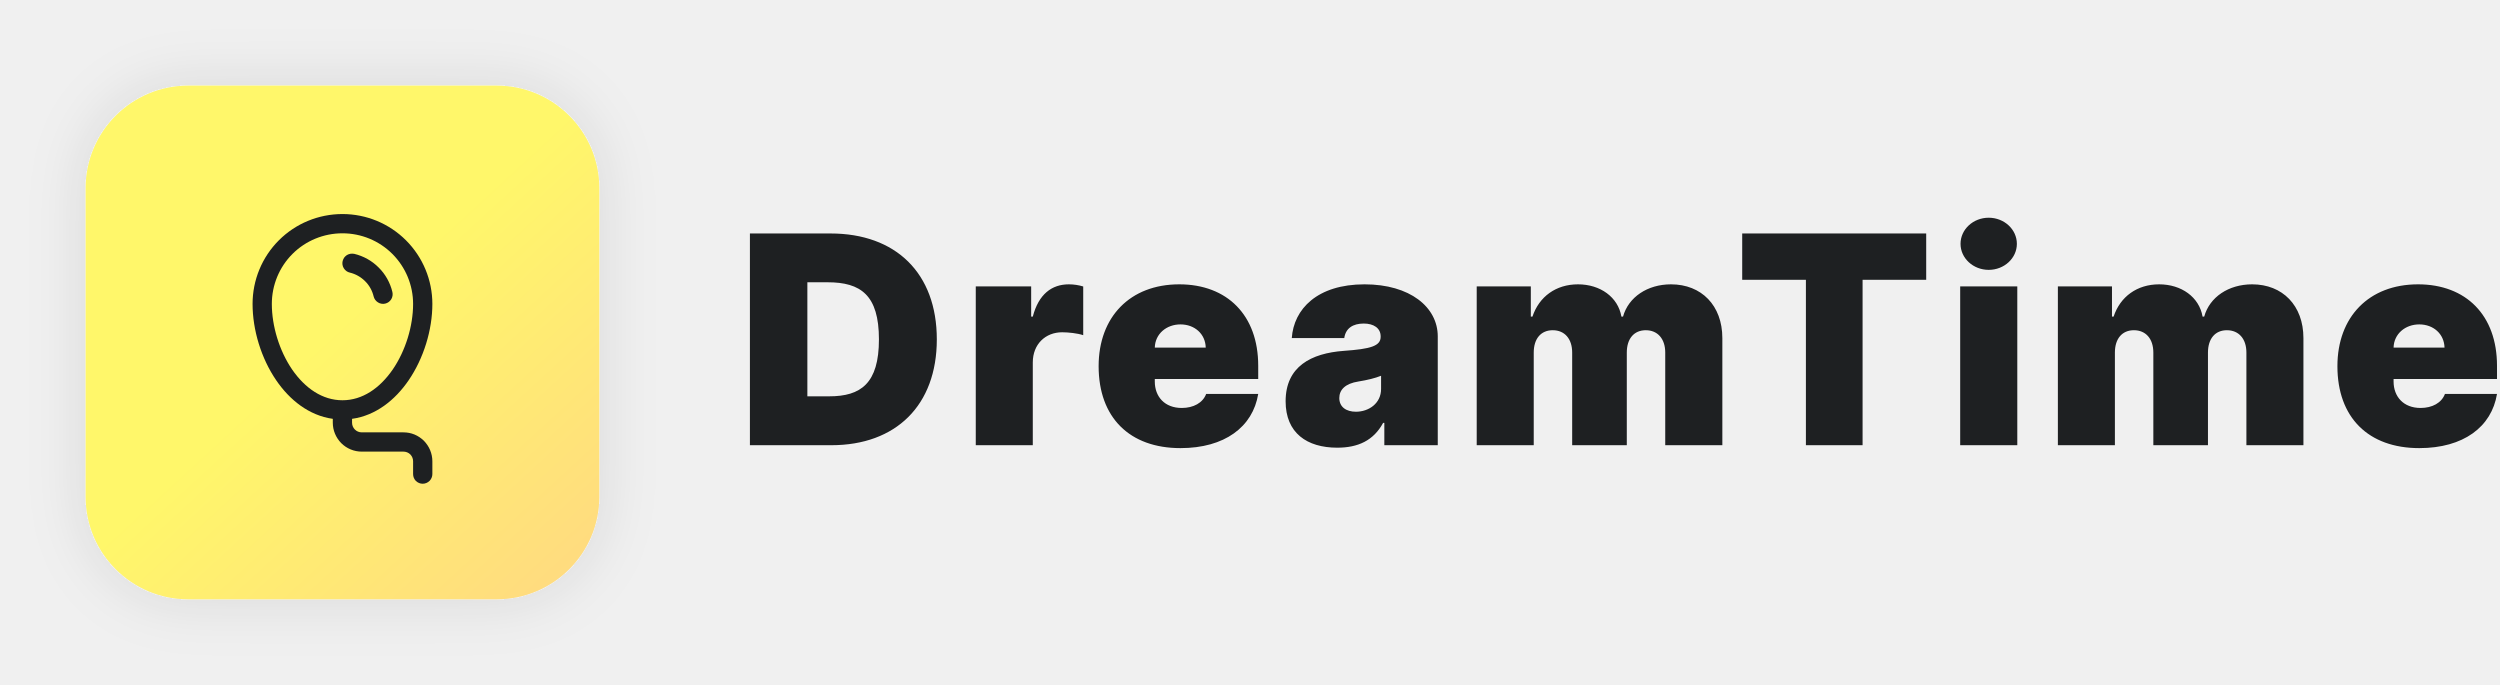
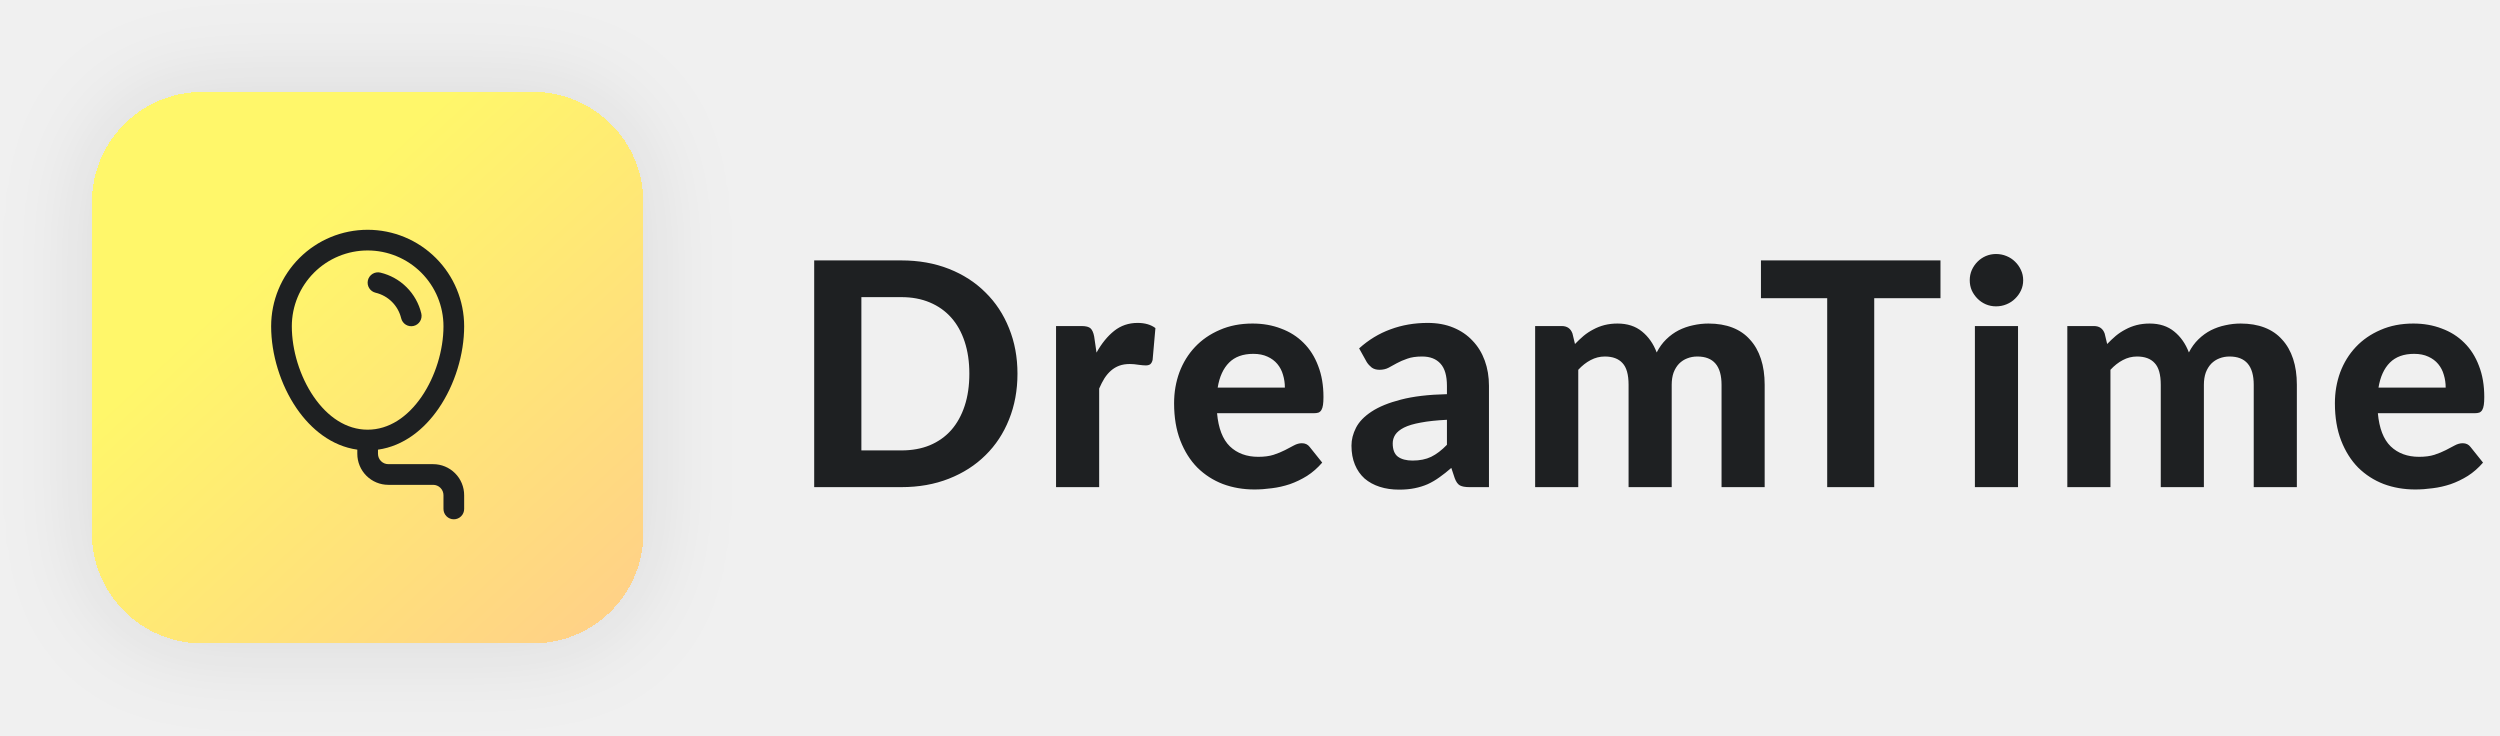
- <svg xmlns="http://www.w3.org/2000/svg" width="292" height="80" viewBox="0 0 292 80" fill="none">
+ <svg xmlns="http://www.w3.org/2000/svg" width="272" height="80" viewBox="0 0 272 80" fill="none">
+   <g filter="url(#filter0_d_2_1402)">
+     <rect x="10" y="10" width="60" height="60" rx="12" fill="url(#paint0_linear_2_1402)" shape-rendering="crispEdges" />
+     <path d="M40.027 30.497C40.061 30.354 40.123 30.218 40.209 30.098C40.295 29.978 40.404 29.876 40.53 29.798C40.655 29.72 40.795 29.668 40.941 29.644C41.087 29.62 41.236 29.625 41.38 29.659C42.462 29.915 43.452 30.467 44.239 31.253C45.026 32.038 45.58 33.026 45.838 34.108C45.907 34.398 45.858 34.704 45.701 34.959C45.545 35.213 45.294 35.394 45.003 35.463C44.713 35.532 44.407 35.483 44.153 35.327C43.899 35.17 43.717 34.919 43.648 34.629C43.486 33.953 43.14 33.336 42.649 32.845C42.157 32.355 41.54 32.01 40.864 31.849C40.574 31.78 40.323 31.6 40.166 31.346C40.009 31.093 39.959 30.788 40.027 30.497Z" fill="#1E2022" />
+     <path d="M29.5 35.5C29.5 32.715 30.606 30.044 32.575 28.075C34.544 26.106 37.215 25 40 25C42.785 25 45.456 26.106 47.425 28.075C49.394 30.044 50.5 32.715 50.5 35.5C50.5 38.538 49.495 41.854 47.725 44.434C46.162 46.714 43.91 48.531 41.125 48.922V49.375C41.125 49.996 41.629 50.5 42.25 50.5H47.125C47.568 50.5 48.007 50.587 48.417 50.757C48.826 50.926 49.198 51.175 49.511 51.489C49.825 51.802 50.074 52.174 50.243 52.583C50.413 52.993 50.5 53.432 50.5 53.875V55.375C50.5 55.673 50.382 55.959 50.17 56.17C49.959 56.382 49.673 56.5 49.375 56.5C49.077 56.5 48.791 56.382 48.58 56.17C48.368 55.959 48.25 55.673 48.25 55.375V53.875C48.25 53.577 48.132 53.291 47.92 53.08C47.709 52.868 47.423 52.75 47.125 52.75H42.25C41.355 52.75 40.496 52.394 39.864 51.761C39.231 51.129 38.875 50.27 38.875 49.375V48.922C36.09 48.531 33.838 46.712 32.275 44.434C30.505 41.854 29.5 38.538 29.5 35.5ZM40 27.25C37.812 27.25 35.714 28.119 34.166 29.666C32.619 31.213 31.75 33.312 31.75 35.5C31.75 38.087 32.62 40.96 34.129 43.16C35.641 45.362 37.679 46.75 40 46.75C42.321 46.75 44.359 45.362 45.871 43.16C47.38 40.959 48.25 38.087 48.25 35.5C48.25 33.312 47.381 31.213 45.834 29.666C44.286 28.119 42.188 27.25 40 27.25Z" fill="#1E2022" />
+   </g>
+   <path d="M110.701 40.658C110.701 42.46 110.395 44.12 109.783 45.639C109.182 47.146 108.327 48.444 107.216 49.532C106.117 50.62 104.791 51.47 103.238 52.082C101.685 52.694 99.963 53 98.07 53H88.584V28.333H98.07C99.963 28.333 101.685 28.639 103.238 29.251C104.791 29.863 106.117 30.719 107.216 31.818C108.327 32.906 109.182 34.204 109.783 35.711C110.395 37.218 110.701 38.867 110.701 40.658ZM105.465 40.658C105.465 39.366 105.295 38.204 104.955 37.173C104.615 36.142 104.128 35.269 103.493 34.555C102.858 33.841 102.082 33.291 101.164 32.906C100.257 32.521 99.226 32.328 98.07 32.328H93.718V49.005H98.07C99.226 49.005 100.257 48.818 101.164 48.444C102.082 48.059 102.858 47.509 103.493 46.795C104.128 46.07 104.615 45.191 104.955 44.16C105.295 43.129 105.465 41.961 105.465 40.658ZM119.301 38.363C119.856 37.366 120.496 36.578 121.222 36C121.947 35.422 122.797 35.133 123.772 35.133C124.565 35.133 125.211 35.32 125.71 35.694L125.404 39.162C125.347 39.389 125.256 39.547 125.132 39.638C125.018 39.717 124.86 39.757 124.656 39.757C124.474 39.757 124.214 39.734 123.874 39.689C123.534 39.632 123.216 39.604 122.922 39.604C122.491 39.604 122.106 39.666 121.766 39.791C121.437 39.916 121.142 40.091 120.882 40.318C120.621 40.545 120.383 40.822 120.168 41.151C119.964 41.48 119.771 41.854 119.59 42.273V53H114.898V35.473H117.669C118.145 35.473 118.473 35.558 118.655 35.728C118.836 35.898 118.966 36.193 119.046 36.612L119.301 38.363ZM139.794 42.171C139.794 41.684 139.726 41.219 139.59 40.777C139.465 40.335 139.261 39.944 138.978 39.604C138.694 39.264 138.337 38.998 137.907 38.805C137.476 38.601 136.96 38.499 136.36 38.499C135.238 38.499 134.359 38.816 133.725 39.451C133.09 40.086 132.676 40.992 132.484 42.171H139.794ZM132.416 44.959C132.563 46.602 133.028 47.804 133.81 48.563C134.603 49.322 135.634 49.702 136.904 49.702C137.55 49.702 138.105 49.628 138.57 49.481C139.046 49.322 139.459 49.152 139.811 48.971C140.173 48.778 140.496 48.608 140.78 48.461C141.074 48.302 141.363 48.223 141.647 48.223C142.009 48.223 142.293 48.359 142.497 48.631L143.857 50.331C143.358 50.909 142.808 51.391 142.208 51.776C141.607 52.15 140.984 52.45 140.338 52.677C139.692 52.892 139.04 53.04 138.383 53.119C137.725 53.21 137.091 53.255 136.479 53.255C135.255 53.255 134.11 53.057 133.045 52.66C131.991 52.252 131.067 51.657 130.274 50.875C129.492 50.082 128.874 49.101 128.421 47.934C127.967 46.767 127.741 45.412 127.741 43.871C127.741 42.681 127.933 41.559 128.319 40.505C128.715 39.451 129.282 38.533 130.019 37.751C130.755 36.969 131.651 36.351 132.705 35.898C133.759 35.433 134.949 35.201 136.275 35.201C137.397 35.201 138.428 35.382 139.369 35.745C140.321 36.096 141.137 36.612 141.817 37.292C142.508 37.972 143.041 38.811 143.415 39.808C143.8 40.794 143.993 41.922 143.993 43.191C143.993 43.542 143.976 43.831 143.942 44.058C143.908 44.285 143.851 44.466 143.772 44.602C143.692 44.738 143.585 44.834 143.449 44.891C143.313 44.936 143.137 44.959 142.922 44.959H132.416ZM157.427 45.673C156.282 45.73 155.33 45.832 154.571 45.979C153.812 46.115 153.205 46.296 152.752 46.523C152.31 46.75 151.993 47.01 151.8 47.305C151.619 47.588 151.528 47.9 151.528 48.24C151.528 48.92 151.715 49.402 152.089 49.685C152.474 49.968 153.007 50.11 153.687 50.11C154.469 50.11 155.143 49.974 155.71 49.702C156.288 49.419 156.86 48.982 157.427 48.393V45.673ZM147.873 37.904C148.904 36.975 150.043 36.283 151.29 35.83C152.537 35.365 153.885 35.133 155.336 35.133C156.379 35.133 157.308 35.303 158.124 35.643C158.951 35.983 159.648 36.459 160.215 37.071C160.793 37.672 161.235 38.391 161.541 39.23C161.847 40.069 162 40.987 162 41.984V53H159.858C159.416 53 159.076 52.938 158.838 52.813C158.611 52.688 158.424 52.428 158.277 52.031L157.903 50.909C157.461 51.294 157.03 51.634 156.611 51.929C156.203 52.224 155.778 52.473 155.336 52.677C154.894 52.87 154.418 53.017 153.908 53.119C153.409 53.221 152.848 53.272 152.225 53.272C151.454 53.272 150.752 53.17 150.117 52.966C149.482 52.762 148.933 52.462 148.468 52.065C148.015 51.657 147.663 51.153 147.414 50.552C147.165 49.951 147.04 49.26 147.04 48.478C147.04 47.832 147.204 47.186 147.533 46.54C147.862 45.894 148.423 45.31 149.216 44.789C150.021 44.256 151.086 43.82 152.412 43.48C153.749 43.129 155.421 42.93 157.427 42.885V41.984C157.427 40.885 157.195 40.08 156.73 39.57C156.265 39.049 155.597 38.788 154.724 38.788C154.078 38.788 153.54 38.867 153.109 39.026C152.678 39.173 152.299 39.338 151.97 39.519C151.653 39.689 151.352 39.853 151.069 40.012C150.786 40.159 150.457 40.233 150.083 40.233C149.754 40.233 149.477 40.154 149.25 39.995C149.035 39.825 148.853 39.627 148.706 39.4L147.873 37.904ZM167.023 53V35.473H169.913C170.502 35.473 170.893 35.745 171.086 36.289L171.358 37.428C171.664 37.111 171.975 36.816 172.293 36.544C172.621 36.272 172.973 36.04 173.347 35.847C173.721 35.643 174.123 35.484 174.554 35.371C174.996 35.258 175.472 35.201 175.982 35.201C177.058 35.201 177.948 35.49 178.651 36.068C179.353 36.635 179.886 37.394 180.249 38.346C180.532 37.791 180.878 37.315 181.286 36.918C181.705 36.51 182.158 36.181 182.646 35.932C183.144 35.683 183.666 35.501 184.21 35.388C184.765 35.263 185.32 35.201 185.876 35.201C186.862 35.201 187.734 35.348 188.494 35.643C189.253 35.938 189.888 36.374 190.398 36.952C190.919 37.519 191.316 38.216 191.588 39.043C191.86 39.87 191.996 40.811 191.996 41.865V53H187.304V41.865C187.304 39.814 186.425 38.788 184.669 38.788C184.272 38.788 183.904 38.856 183.564 38.992C183.235 39.117 182.94 39.309 182.68 39.57C182.43 39.831 182.232 40.154 182.085 40.539C181.949 40.924 181.881 41.366 181.881 41.865V53H177.189V41.865C177.189 40.754 176.968 39.967 176.526 39.502C176.095 39.026 175.455 38.788 174.605 38.788C174.061 38.788 173.545 38.918 173.058 39.179C172.582 39.428 172.134 39.78 171.715 40.233V53H167.023ZM211.124 32.447H203.916V53H198.799V32.447H191.591V28.333H211.124V32.447ZM219.561 35.473V53H214.869V35.473H219.561ZM220.122 30.492C220.122 30.889 220.042 31.257 219.884 31.597C219.725 31.937 219.51 32.237 219.238 32.498C218.977 32.759 218.665 32.963 218.303 33.11C217.951 33.257 217.572 33.331 217.164 33.331C216.778 33.331 216.41 33.257 216.059 33.11C215.719 32.963 215.418 32.759 215.158 32.498C214.897 32.237 214.687 31.937 214.529 31.597C214.381 31.257 214.308 30.889 214.308 30.492C214.308 30.095 214.381 29.727 214.529 29.387C214.687 29.036 214.897 28.73 215.158 28.469C215.418 28.208 215.719 28.004 216.059 27.857C216.41 27.71 216.778 27.636 217.164 27.636C217.572 27.636 217.951 27.71 218.303 27.857C218.665 28.004 218.977 28.208 219.238 28.469C219.51 28.73 219.725 29.036 219.884 29.387C220.042 29.727 220.122 30.095 220.122 30.492ZM224.925 53V35.473H227.815C228.404 35.473 228.795 35.745 228.988 36.289L229.26 37.428C229.566 37.111 229.877 36.816 230.195 36.544C230.523 36.272 230.875 36.04 231.249 35.847C231.623 35.643 232.025 35.484 232.456 35.371C232.898 35.258 233.374 35.201 233.884 35.201C234.96 35.201 235.85 35.49 236.553 36.068C237.255 36.635 237.788 37.394 238.151 38.346C238.434 37.791 238.78 37.315 239.188 36.918C239.607 36.51 240.06 36.181 240.548 35.932C241.046 35.683 241.568 35.501 242.112 35.388C242.667 35.263 243.222 35.201 243.778 35.201C244.764 35.201 245.636 35.348 246.396 35.643C247.155 35.938 247.79 36.374 248.3 36.952C248.821 37.519 249.218 38.216 249.49 39.043C249.762 39.87 249.898 40.811 249.898 41.865V53H245.206V41.865C245.206 39.814 244.327 38.788 242.571 38.788C242.174 38.788 241.806 38.856 241.466 38.992C241.137 39.117 240.842 39.309 240.582 39.57C240.332 39.831 240.134 40.154 239.987 40.539C239.851 40.924 239.783 41.366 239.783 41.865V53H235.091V41.865C235.091 40.754 234.87 39.967 234.428 39.502C233.997 39.026 233.357 38.788 232.507 38.788C231.963 38.788 231.447 38.918 230.96 39.179C230.484 39.428 230.036 39.78 229.617 40.233V53H224.925ZM266.09 42.171C266.09 41.684 266.022 41.219 265.886 40.777C265.762 40.335 265.558 39.944 265.274 39.604C264.991 39.264 264.634 38.998 264.203 38.805C263.773 38.601 263.257 38.499 262.656 38.499C261.534 38.499 260.656 38.816 260.021 39.451C259.387 40.086 258.973 40.992 258.78 42.171H266.09ZM258.712 44.959C258.86 46.602 259.324 47.804 260.106 48.563C260.9 49.322 261.931 49.702 263.2 49.702C263.846 49.702 264.402 49.628 264.866 49.481C265.342 49.322 265.756 49.152 266.107 48.971C266.47 48.778 266.793 48.608 267.076 48.461C267.371 48.302 267.66 48.223 267.943 48.223C268.306 48.223 268.589 48.359 268.793 48.631L270.153 50.331C269.655 50.909 269.105 51.391 268.504 51.776C267.904 52.15 267.28 52.45 266.634 52.677C265.988 52.892 265.337 53.04 264.679 53.119C264.022 53.21 263.387 53.255 262.775 53.255C261.551 53.255 260.407 53.057 259.341 52.66C258.287 52.252 257.364 51.657 256.57 50.875C255.788 50.082 255.171 49.101 254.717 47.934C254.264 46.767 254.037 45.412 254.037 43.871C254.037 42.681 254.23 41.559 254.615 40.505C255.012 39.451 255.579 38.533 256.315 37.751C257.052 36.969 257.947 36.351 259.001 35.898C260.055 35.433 261.245 35.201 262.571 35.201C263.693 35.201 264.725 35.382 265.665 35.745C266.617 36.096 267.433 36.612 268.113 37.292C268.805 37.972 269.337 38.811 269.711 39.808C270.097 40.794 270.289 41.922 270.289 43.191C270.289 43.542 270.272 43.831 270.238 44.058C270.204 44.285 270.148 44.466 270.068 44.602C269.989 44.738 269.881 44.834 269.745 44.891C269.609 44.936 269.434 44.959 269.218 44.959H258.712Z" fill="#1E2022" />
  <defs>
-     <filter id="filter_2_34_dd" x="0" y="0" width="80" height="80" filterUnits="userSpaceOnUse" color-interpolation-filters="sRGB">
+     <filter id="filter0_d_2_1402" x="0" y="0" width="80" height="80" filterUnits="userSpaceOnUse" color-interpolation-filters="sRGB">
      <feFlood flood-opacity="0" result="BackgroundImageFix" />
      <feColorMatrix in="SourceAlpha" type="matrix" values="0 0 0 0 0 0 0 0 0 0 0 0 0 0 0 0 0 0 127 0" result="hardAlpha" />
-       <feOffset dx="0" dy="0" />
-       <feGaussianBlur stdDeviation="3.333" />
-       <feComposite in2="hardAlpha" operator="out" k2="-1" k3="1" />
+       <feOffset />
+       <feGaussianBlur stdDeviation="5" />
+       <feComposite in2="hardAlpha" operator="out" />
      <feColorMatrix type="matrix" values="0 0 0 0 0 0 0 0 0 0 0 0 0 0 0 0 0 0 0.1 0" />
-       <feBlend mode="normal" in2="BackgroundImageFix" result="effect_dropShadow_1" />
-       <feBlend mode="normal" in="SourceGraphic" in2="effect_dropShadow_1" result="shape" />
+       <feBlend mode="normal" in2="BackgroundImageFix" result="effect1_dropShadow_2_1402" />
+       <feBlend mode="normal" in="SourceGraphic" in2="effect1_dropShadow_2_1402" result="shape" />
    </filter>
-     <clipPath id="clip2_33">
-       <rect id="icon_balloon" width="36" height="36" transform="translate(22 22)" fill="white" fill-opacity="0" />
-     </clipPath>
-     <linearGradient id="paint_linear_2_34_0" x1="30.5" y1="27" x2="70" y2="70" gradientUnits="userSpaceOnUse">
+     <linearGradient id="paint0_linear_2_1402" x1="30.5" y1="27" x2="70" y2="70" gradientUnits="userSpaceOnUse">
      <stop stop-color="#FFF76A" />
      <stop offset="1" stop-color="#FFCE89" />
    </linearGradient>
  </defs>
-   <g filter="url(#filter_2_34_dd)">
-     <rect id="logo icon" rx="12" width="60" height="60" transform="translate(10 10)" fill="url(#paint_linear_2_34_0)" fill-opacity="1" />
-     <rect id="icon_balloon" width="36" height="36" transform="translate(22 22)" fill="#FFFFFF" fill-opacity="0" />
-     <g clip-path="url(#clip2_33)">
-       <path id="Vector" d="M40.02 30.49C40.06 30.35 40.12 30.21 40.2 30.09C40.29 29.97 40.4 29.87 40.52 29.79C40.65 29.72 40.79 29.66 40.94 29.64C41.08 29.62 41.23 29.62 41.38 29.65C42.46 29.91 43.45 30.46 44.23 31.25C45.02 32.03 45.57 33.02 45.83 34.1C45.9 34.39 45.85 34.7 45.7 34.95C45.54 35.21 45.29 35.39 45 35.46C44.71 35.53 44.4 35.48 44.15 35.32C43.89 35.16 43.71 34.91 43.64 34.62C43.48 33.95 43.14 33.33 42.64 32.84C42.15 32.35 41.53 32 40.86 31.84C40.57 31.78 40.32 31.59 40.16 31.34C40 31.09 39.95 30.78 40.02 30.49Z" fill="#1E2022" fill-opacity="1" fill-rule="nonzero" />
-       <path id="Vector" d="M29.5 35.5C29.5 32.71 30.6 30.04 32.57 28.07C34.54 26.1 37.21 25 40 25C42.78 25 45.45 26.1 47.42 28.07C49.39 30.04 50.5 32.71 50.5 35.5C50.5 38.53 49.49 41.85 47.72 44.43C46.16 46.71 43.91 48.53 41.12 48.92L41.12 49.37C41.12 49.99 41.62 50.5 42.25 50.5L47.12 50.5C47.56 50.5 48 50.58 48.41 50.75C48.82 50.92 49.19 51.17 49.51 51.48C49.82 51.8 50.07 52.17 50.24 52.58C50.41 52.99 50.5 53.43 50.5 53.87L50.5 55.37C50.5 55.67 50.38 55.95 50.17 56.17C49.95 56.38 49.67 56.5 49.37 56.5C49.07 56.5 48.79 56.38 48.57 56.17C48.36 55.95 48.25 55.67 48.25 55.37L48.25 53.87C48.25 53.57 48.13 53.29 47.92 53.07C47.7 52.86 47.42 52.75 47.12 52.75L42.25 52.75C41.35 52.75 40.49 52.39 39.86 51.76C39.23 51.12 38.87 50.27 38.87 49.37L38.87 48.92C36.08 48.53 33.83 46.71 32.27 44.43C30.5 41.85 29.5 38.53 29.5 35.5ZM40 27.25C37.81 27.25 35.71 28.11 34.16 29.66C32.61 31.21 31.75 33.31 31.75 35.5C31.75 38.08 32.62 40.96 34.12 43.16C35.64 45.36 37.67 46.75 40 46.75C42.32 46.75 44.35 45.36 45.87 43.16C47.38 40.95 48.25 38.08 48.25 35.5C48.25 33.31 47.38 31.21 45.83 29.66C44.28 28.11 42.18 27.25 40 27.25Z" fill="#1E2022" fill-opacity="1" fill-rule="nonzero" />
-     </g>
-   </g>
-   <path id="logo name" d="M235.57 28.48C235.57 30.16 234.09 31.52 232.28 31.52C230.47 31.52 228.99 30.16 228.99 28.48C228.99 26.79 230.47 25.43 232.28 25.43C234.09 25.43 235.57 26.79 235.57 28.48ZM109.42 39.64C109.42 47.35 104.64 52 97.1 52L87.59 52L87.59 27.27L97.01 27.27C104.64 27.27 109.42 31.91 109.42 39.64ZM210.93 32.68L203.49 32.68L203.49 27.27L224.98 27.27L224.98 32.68L217.55 32.68L217.55 52L210.93 52L210.93 32.68ZM94.3 32.97L94.3 46.29L96.86 46.29C100.53 46.29 102.66 44.8 102.66 39.64C102.66 34.46 100.53 32.97 96.67 32.97L94.3 32.97ZM120.63 52L113.97 52L113.97 33.45L120.44 33.45L120.44 36.98L120.63 36.98C121.31 34.36 122.85 33.21 124.84 33.21C125.42 33.21 125.99 33.3 126.52 33.46L126.52 39.15C125.86 38.92 124.75 38.81 124.06 38.81C122.1 38.81 120.63 40.21 120.63 42.33L120.63 52ZM146.96 46.01C146.33 49.87 143.03 52.34 137.88 52.34C131.94 52.34 128.32 48.77 128.32 42.77C128.32 37.02 131.99 33.21 137.74 33.21C143.34 33.21 146.96 36.82 146.96 42.72L146.96 44.27L134.88 44.27L134.88 44.56C134.88 46.34 136.04 47.65 138.03 47.65C139.39 47.65 140.49 47.06 140.88 46.01L146.96 46.01ZM161.55 49.39C160.43 51.46 158.61 52.29 156.19 52.29C152.65 52.29 150.16 50.57 150.16 46.87C150.16 42.81 153.14 41.26 156.96 40.98C160.08 40.76 161.26 40.42 161.26 39.34L161.26 39.29C161.26 38.32 160.44 37.79 159.29 37.79C158.02 37.79 157.17 38.34 157.01 39.49L150.88 39.49C151.11 36.11 153.84 33.21 159.38 33.21C164.68 33.21 167.93 35.87 167.93 39.29L167.93 52L161.69 52L161.69 49.39L161.55 49.39ZM179.14 52L172.48 52L172.48 33.45L178.8 33.45L178.8 36.98L178.99 36.98C179.77 34.65 181.73 33.21 184.31 33.21C186.91 33.21 188.99 34.7 189.38 36.98L189.57 36.98C190.2 34.7 192.43 33.21 195.17 33.21C198.73 33.21 201.17 35.68 201.17 39.49L201.17 52L194.5 52L194.5 41.18C194.5 39.56 193.6 38.57 192.23 38.57C190.85 38.57 190.01 39.56 190.01 41.18L190.01 52L183.63 52L183.63 41.18C183.63 39.56 182.74 38.57 181.36 38.57C179.98 38.57 179.14 39.56 179.14 41.18L179.14 52ZM247.02 52L240.36 52L240.36 33.45L246.68 33.45L246.68 36.98L246.87 36.98C247.64 34.65 249.61 33.21 252.19 33.21C254.79 33.21 256.87 34.7 257.26 36.98L257.45 36.98C258.08 34.7 260.3 33.21 263.05 33.21C266.6 33.21 269.04 35.68 269.04 39.49L269.04 52L262.38 52L262.38 41.18C262.38 39.56 261.48 38.57 260.1 38.57C258.73 38.57 257.89 39.56 257.89 41.18L257.89 52L251.51 52L251.51 41.18C251.51 39.56 250.62 38.57 249.24 38.57C247.86 38.57 247.02 39.56 247.02 41.18L247.02 52ZM291.65 46.01C291.02 49.87 287.72 52.34 282.57 52.34C276.63 52.34 273.01 48.77 273.01 42.77C273.01 37.02 276.68 33.21 282.43 33.21C288.03 33.21 291.65 36.82 291.65 42.72L291.65 44.27L279.57 44.27L279.57 44.56C279.57 46.34 280.74 47.65 282.72 47.65C284.08 47.65 285.18 47.06 285.57 46.01L291.65 46.01ZM235.62 52L228.95 52L228.95 33.45L235.62 33.45L235.62 52ZM137.88 37.89C136.25 37.89 134.92 38.99 134.88 40.6L140.83 40.6C140.79 39 139.53 37.89 137.88 37.89ZM282.57 37.89C280.94 37.89 279.61 38.99 279.57 40.6L285.52 40.6C285.48 39 284.22 37.89 282.57 37.89ZM156.43 46.49C156.43 47.53 157.23 48.09 158.37 48.09C159.88 48.09 161.31 47.11 161.31 45.43L161.31 43.89C160.61 44.17 159.72 44.39 158.66 44.56C157.11 44.8 156.43 45.54 156.43 46.49Z" fill="#1E2022" fill-opacity="1" fill-rule="evenodd" />
</svg>
